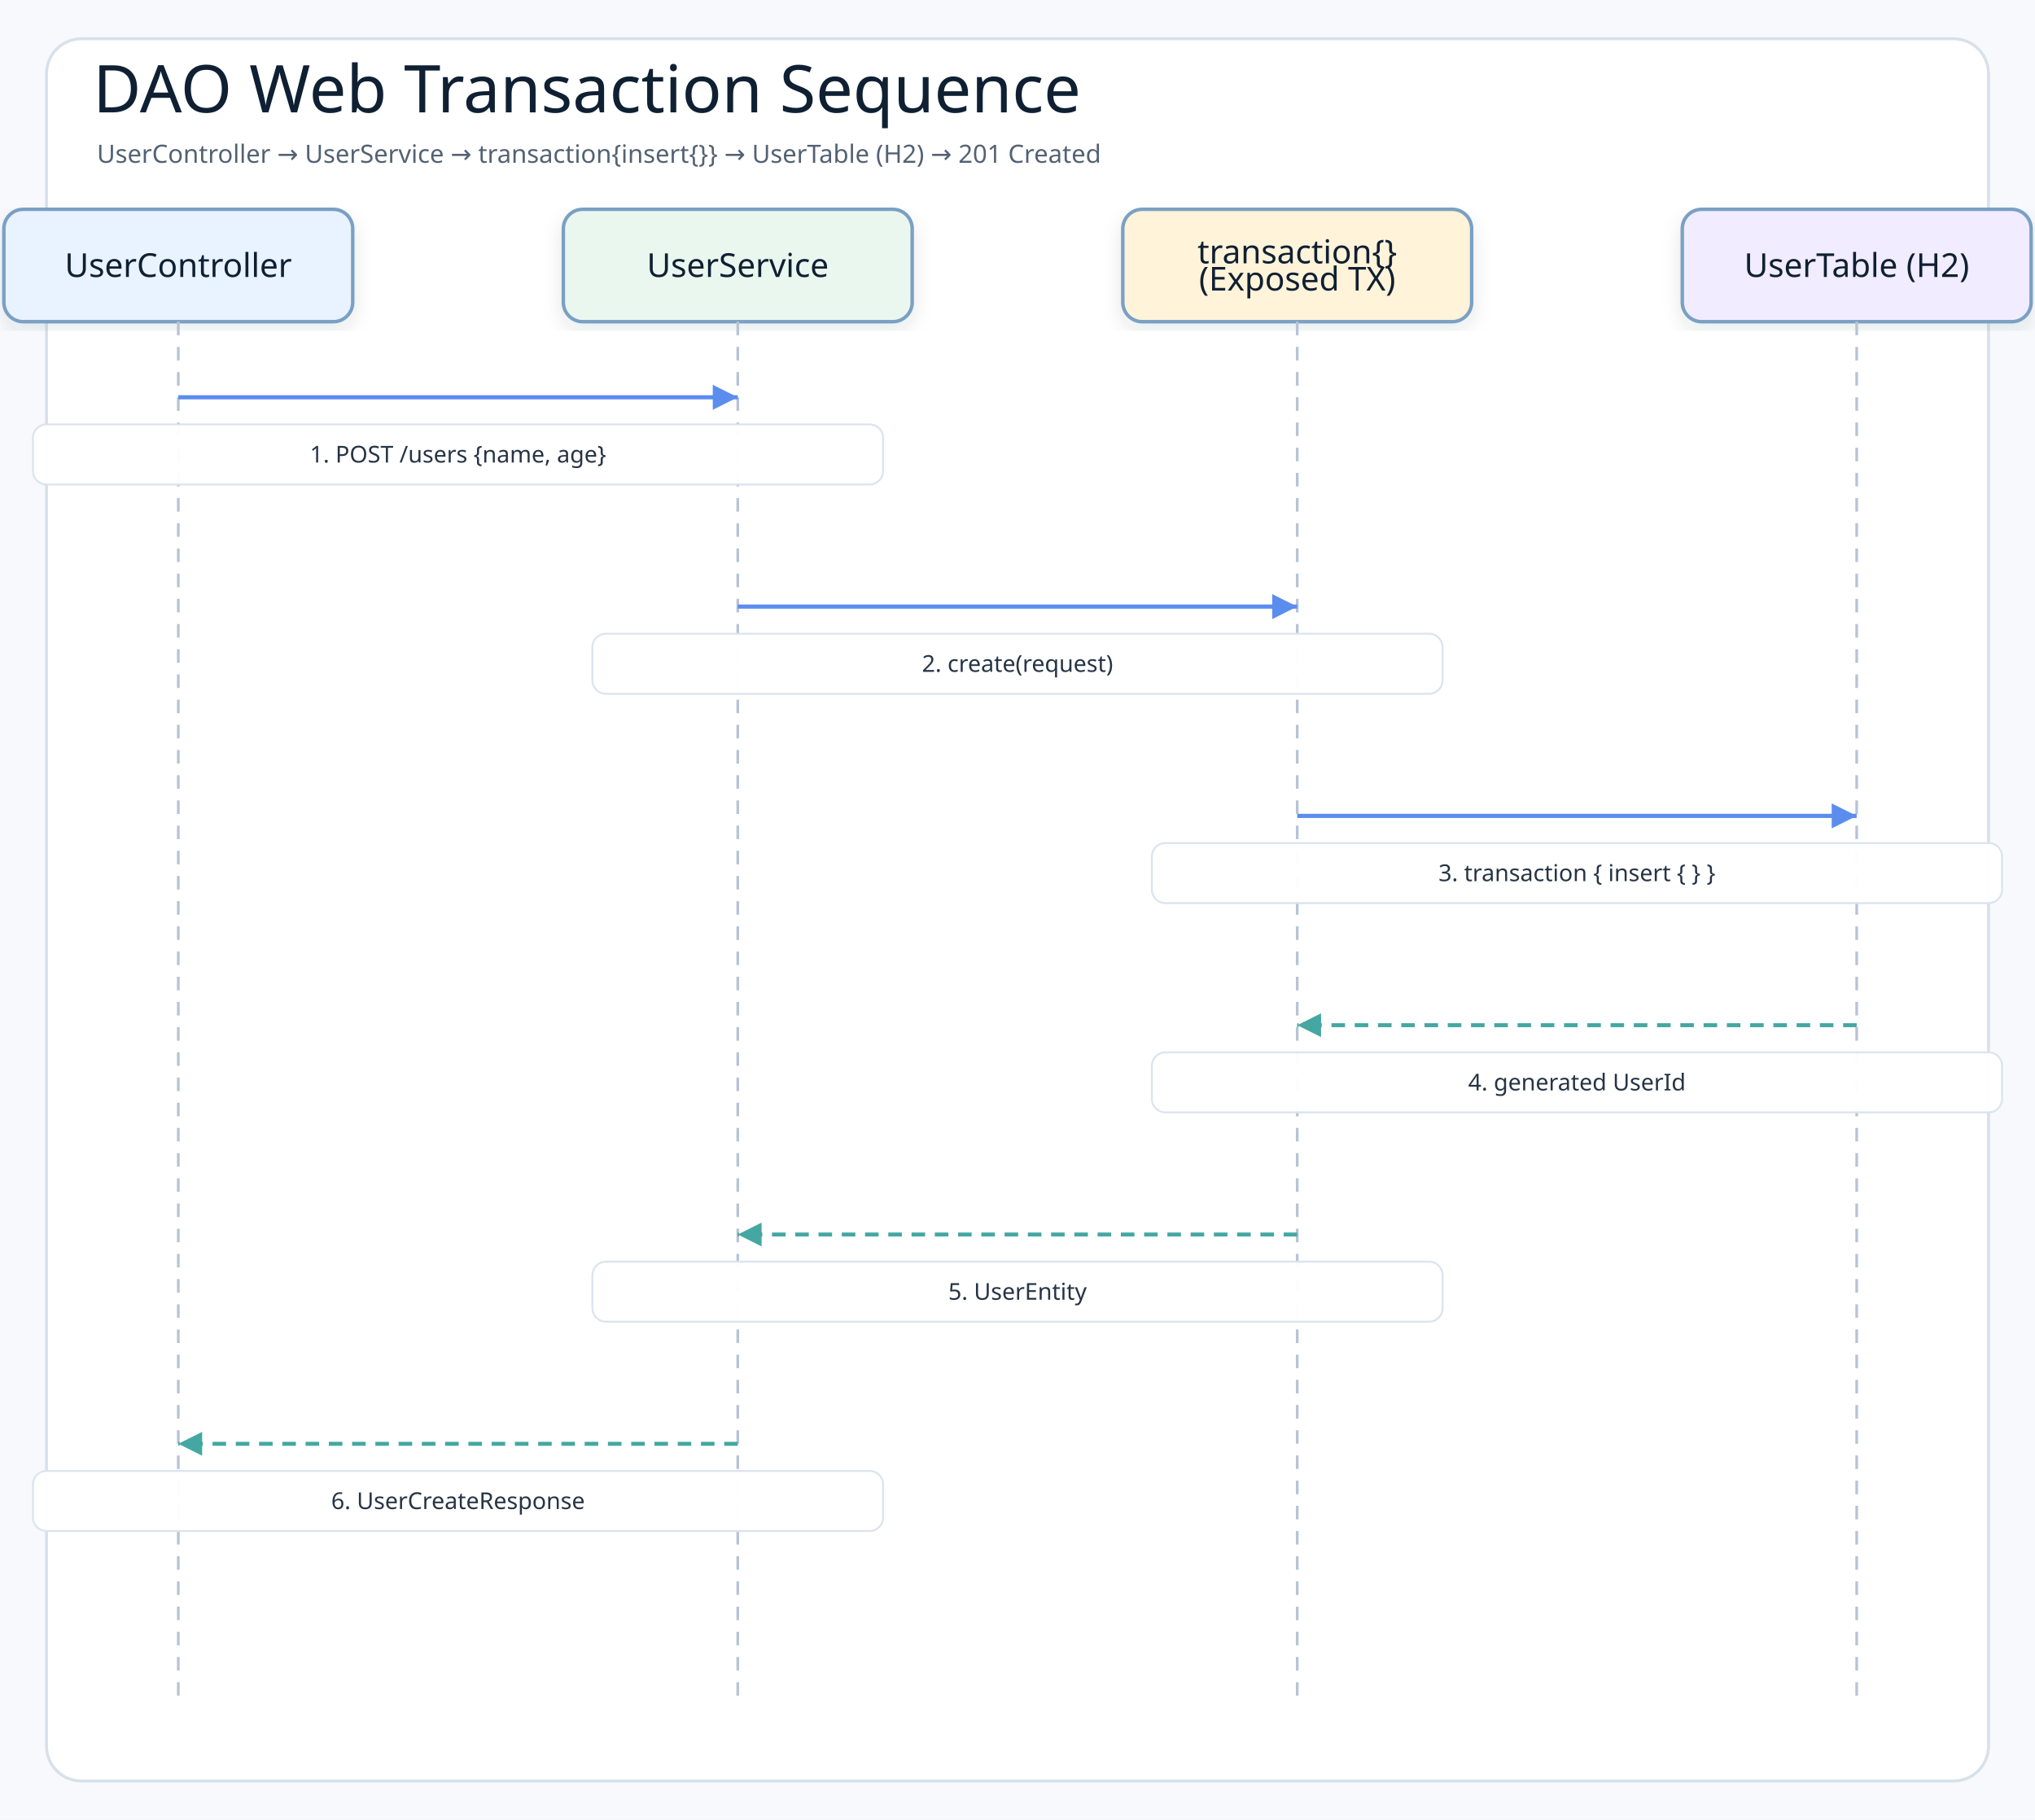
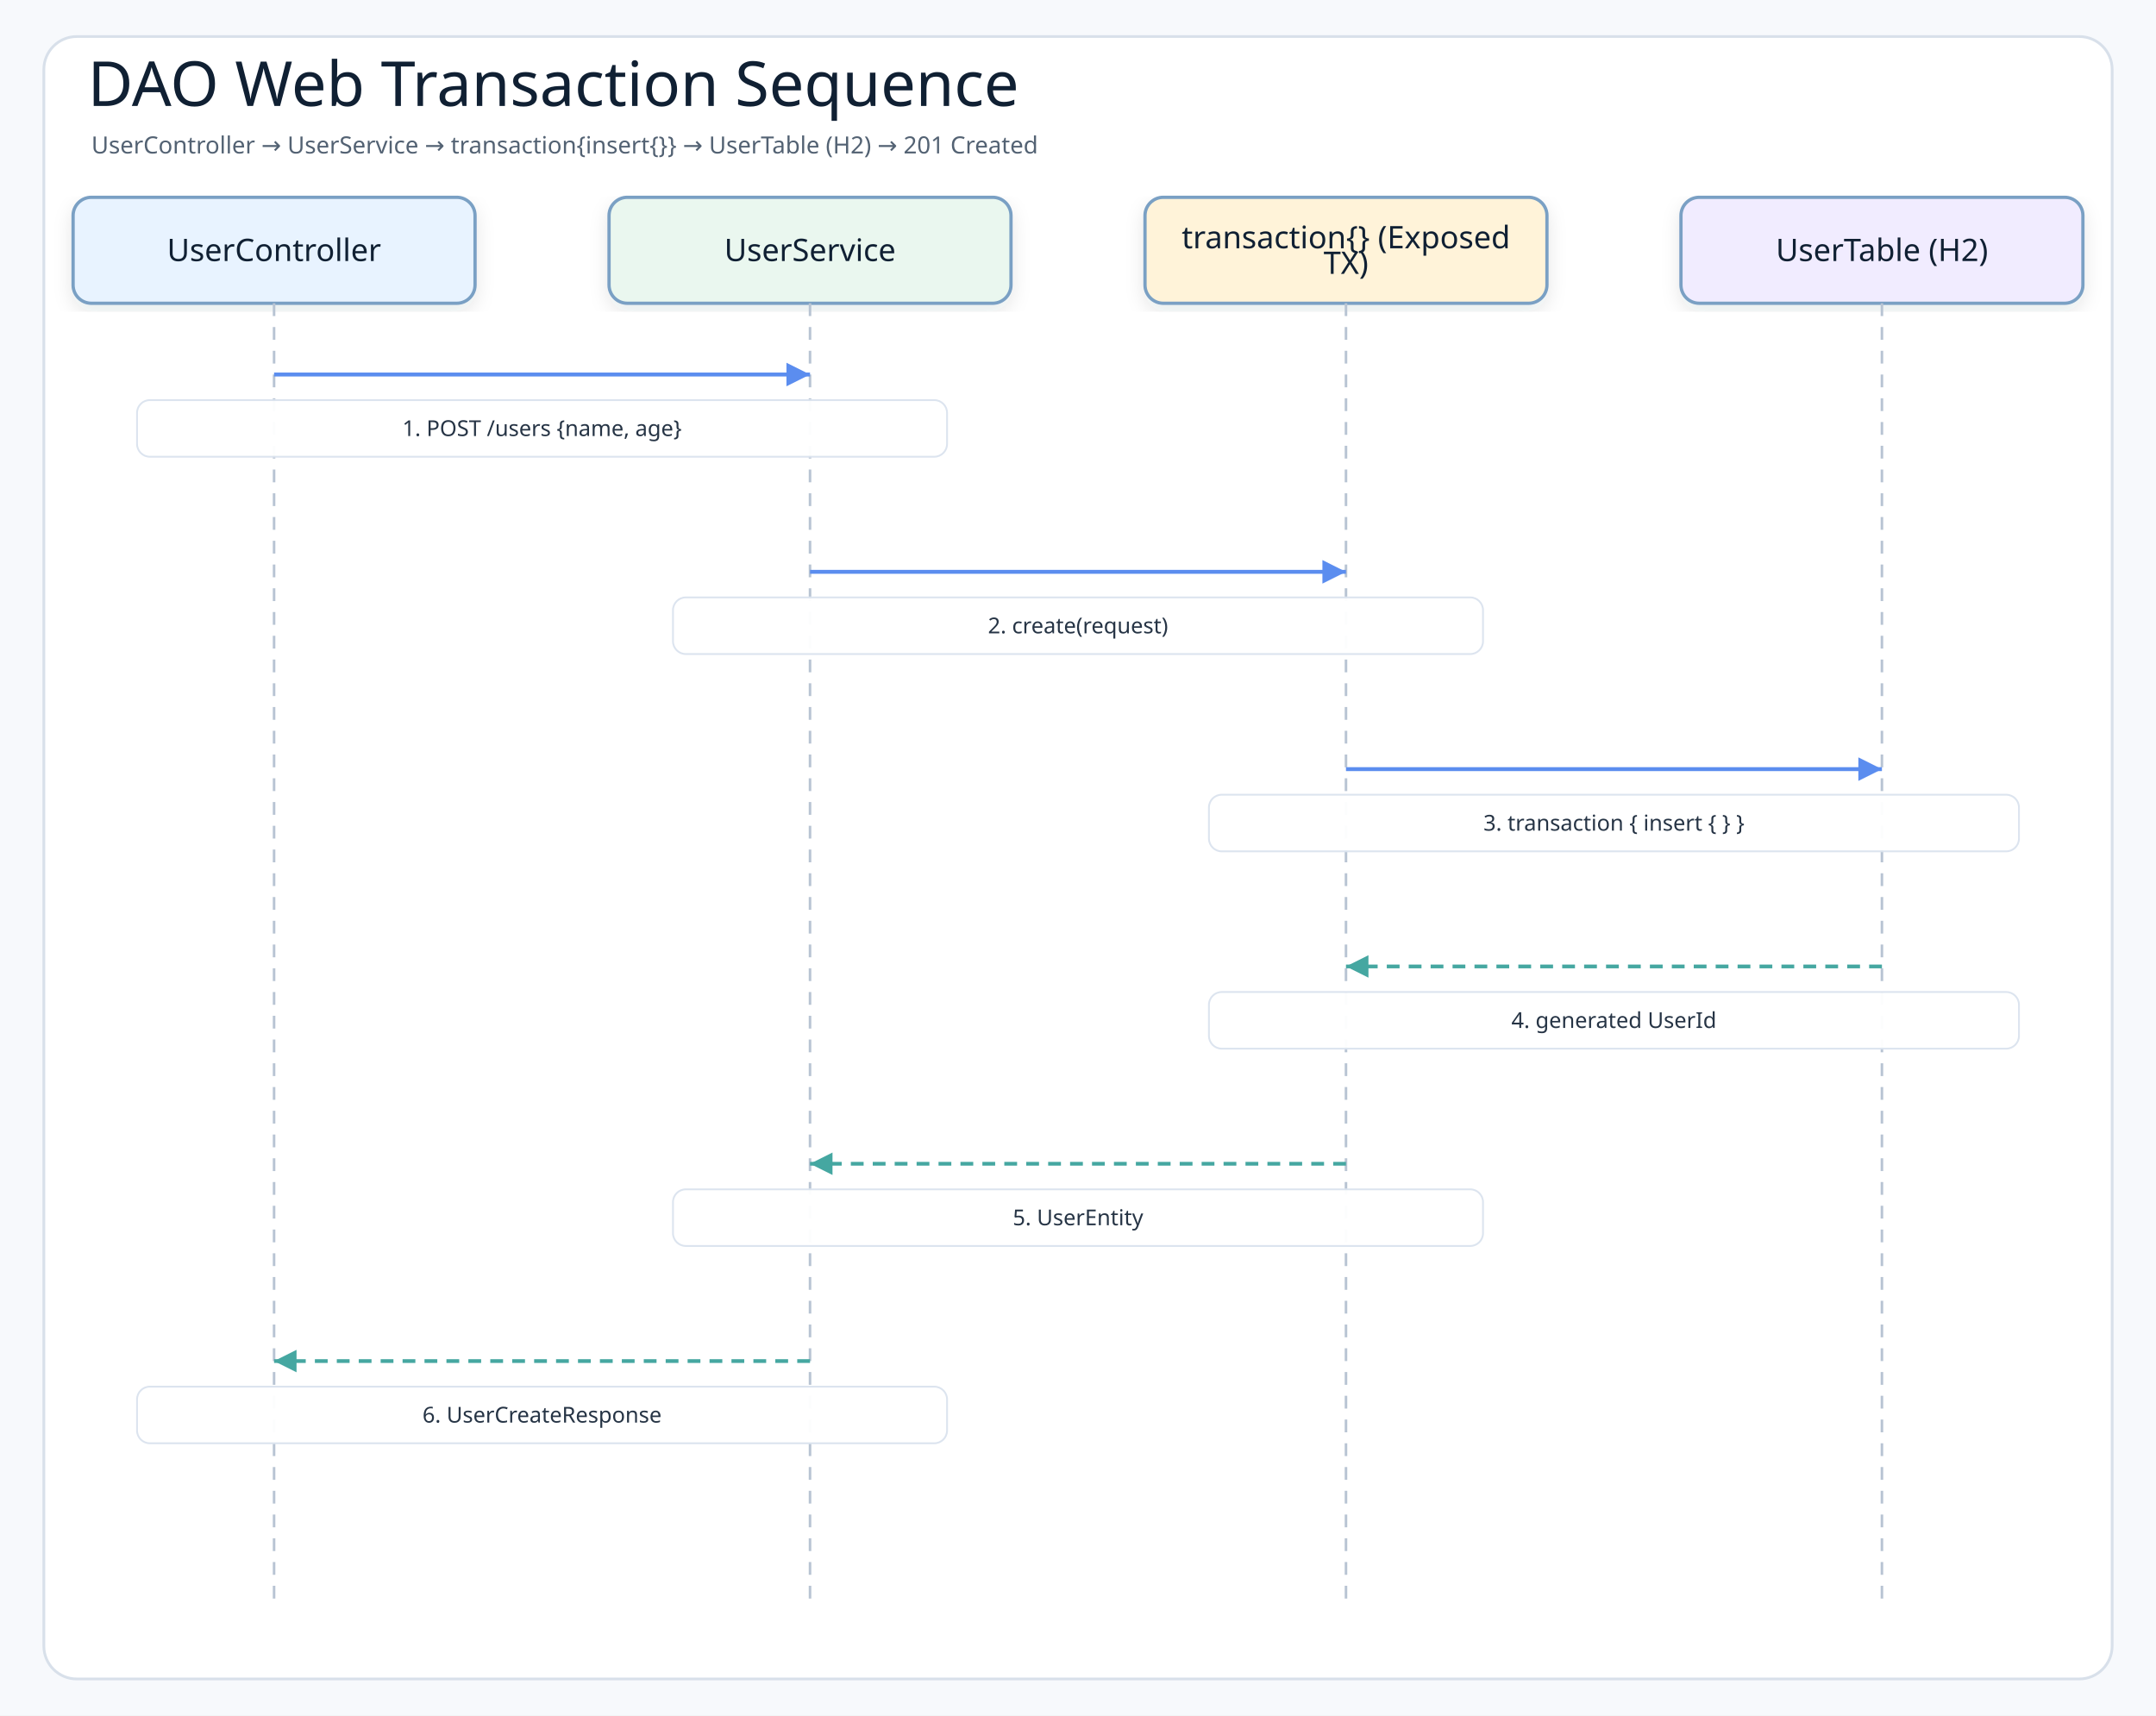
- <svg xmlns="http://www.w3.org/2000/svg" width="1050" height="939" viewBox="0 0 1050 939" role="img" aria-label="DAO Web Transaction Sequence">
+ <svg xmlns="http://www.w3.org/2000/svg" width="1180" height="939" viewBox="0 0 1180 939" role="img" aria-label="DAO Web Transaction Sequence">
  <defs>
    <filter id="shadow" x="-8%" y="-8%" width="116%" height="116%">
      <feDropShadow dx="0" dy="4" stdDeviation="5" flood-color="#1f2937" flood-opacity="0.10" />
    </filter>
    <marker id="arrowBlue" markerWidth="8" markerHeight="8" refX="7" refY="4" orient="auto" markerUnits="strokeWidth">
      <path d="M1 1 L7 4 L1 7 Z" fill="#5b8def" />
    </marker>
    <marker id="arrowTeal" markerWidth="8" markerHeight="8" refX="7" refY="4" orient="auto" markerUnits="strokeWidth">
      <path d="M1 1 L7 4 L1 7 Z" fill="#45a7a1" />
    </marker>
    <style>
    .canvas{fill:#f7f9fc}
    .frame{fill:#ffffff;stroke:#d8e0ea;stroke-width:1.5}
    .title{font-family:"Architects Daughter";font-size:34px;fill:#102033}
    .subtitle{font-family:"Comic Mono";font-size:13px;fill:#536273}
    .actor{font-family:"Architects Daughter";font-size:17px;fill:#102033}
    .message{font-family:"Comic Mono";font-size:12px;fill:#263445;paint-order:stroke;stroke:#ffffff;stroke-width:4px;stroke-linejoin:round}
    .detail{font-family:"Comic Mono";font-size:11px;fill:#536273}
    .lifeline{stroke:#b8c4d3;stroke-width:1.4;stroke-dasharray:7 6}
    .call{stroke:#5b8def;stroke-width:2.15;fill:none;marker-end:url(#arrowBlue)}
    .return{stroke:#45a7a1;stroke-width:2.05;stroke-dasharray:7 5;fill:none;marker-end:url(#arrowTeal)}
    .box{stroke-width:1.8;filter:url(#shadow)}
  </style>
  </defs>
-   <rect class="canvas" width="1050" height="939" />
-   <rect class="frame" x="24" y="20" width="1002" height="899" rx="18" />
+   <rect class="canvas" width="1180" height="939" />
+   <rect class="frame" x="24" y="20" width="1132" height="899" rx="18" />
  <text class="title" x="48" y="58">DAO Web Transaction Sequence</text>
  <text class="subtitle" x="50" y="84">UserController → UserService → transaction{insert{}} → UserTable (H2) → 201 Created</text>
-   <rect class="box" x="2" y="108" width="180" height="58" rx="10" fill="#e8f3ff" stroke="#7aa0c4" />
-   <text class="actor" x="92" y="137" text-anchor="middle" dominant-baseline="middle">UserController</text>
-   <line class="lifeline" x1="92" y1="166" x2="92" y2="881" />
-   <rect class="box" x="290.667" y="108" width="180" height="58" rx="10" fill="#eaf7ef" stroke="#7aa0c4" />
-   <text class="actor" x="380.667" y="137" text-anchor="middle" dominant-baseline="middle">UserService</text>
-   <line class="lifeline" x1="380.667" y1="166" x2="380.667" y2="881" />
-   <rect class="box" x="579.333" y="108" width="180" height="58" rx="10" fill="#fff3d9" stroke="#7aa0c4" />
-   <text class="actor" x="669.333" y="130" text-anchor="middle" dominant-baseline="middle">transaction{}</text>
-   <text class="actor" x="669.333" y="144" text-anchor="middle" dominant-baseline="middle">(Exposed TX)</text>
-   <line class="lifeline" x1="669.333" y1="166" x2="669.333" y2="881" />
-   <rect class="box" x="868" y="108" width="180" height="58" rx="10" fill="#f1ecff" stroke="#7aa0c4" />
-   <text class="actor" x="958" y="137" text-anchor="middle" dominant-baseline="middle">UserTable (H2)</text>
-   <line class="lifeline" x1="958" y1="166" x2="958" y2="881" />
-   <path class="call" d="M92 205 L380.667 205" />
-   <rect class="message-label" x="17" y="219" width="438.667" height="31" rx="7" fill="#ffffff" opacity="0.96" stroke="#dbe3ee" />
-   <text class="message" x="236.333" y="234.5" text-anchor="middle" dominant-baseline="middle">1. POST /users {name, age}</text>
-   <path class="call" d="M380.667 313 L669.333 313" />
-   <rect class="message-label" x="305.667" y="327" width="438.667" height="31" rx="7" fill="#ffffff" opacity="0.96" stroke="#dbe3ee" />
-   <text class="message" x="525" y="342.5" text-anchor="middle" dominant-baseline="middle">2. create(request)</text>
-   <path class="call" d="M669.333 421 L958 421" />
-   <rect class="message-label" x="594.333" y="435" width="438.667" height="31" rx="7" fill="#ffffff" opacity="0.96" stroke="#dbe3ee" />
-   <text class="message" x="813.667" y="450.5" text-anchor="middle" dominant-baseline="middle">3. transaction { insert { } }</text>
-   <path class="return" d="M958 529 L669.333 529" />
-   <rect class="message-label" x="594.333" y="543" width="438.667" height="31" rx="7" fill="#ffffff" opacity="0.96" stroke="#dbe3ee" />
-   <text class="message" x="813.667" y="558.5" text-anchor="middle" dominant-baseline="middle">4. generated UserId</text>
-   <path class="return" d="M669.333 637 L380.667 637" />
-   <rect class="message-label" x="305.667" y="651" width="438.667" height="31" rx="7" fill="#ffffff" opacity="0.96" stroke="#dbe3ee" />
-   <text class="message" x="525" y="666.5" text-anchor="middle" dominant-baseline="middle">5. UserEntity</text>
-   <path class="return" d="M380.667 745 L92 745" />
-   <rect class="message-label" x="17" y="759" width="438.667" height="31" rx="7" fill="#ffffff" opacity="0.96" stroke="#dbe3ee" />
-   <text class="message" x="236.333" y="774.5" text-anchor="middle" dominant-baseline="middle">6. UserCreateResponse</text>
+   <rect class="box" x="40" y="108" width="220" height="58" rx="10" fill="#e8f3ff" stroke="#7aa0c4" />
+   <text class="actor" x="150" y="137" text-anchor="middle" dominant-baseline="middle">UserController</text>
+   <line class="lifeline" x1="150" y1="166" x2="150" y2="881" />
+   <rect class="box" x="333.333" y="108" width="220" height="58" rx="10" fill="#eaf7ef" stroke="#7aa0c4" />
+   <text class="actor" x="443.333" y="137" text-anchor="middle" dominant-baseline="middle">UserService</text>
+   <line class="lifeline" x1="443.333" y1="166" x2="443.333" y2="881" />
+   <rect class="box" x="626.667" y="108" width="220" height="58" rx="10" fill="#fff3d9" stroke="#7aa0c4" />
+   <text class="actor" x="736.667" y="130" text-anchor="middle" dominant-baseline="middle">transaction{} (Exposed</text>
+   <text class="actor" x="736.667" y="144" text-anchor="middle" dominant-baseline="middle">TX)</text>
+   <line class="lifeline" x1="736.667" y1="166" x2="736.667" y2="881" />
+   <rect class="box" x="920" y="108" width="220" height="58" rx="10" fill="#f1ecff" stroke="#7aa0c4" />
+   <text class="actor" x="1030" y="137" text-anchor="middle" dominant-baseline="middle">UserTable (H2)</text>
+   <line class="lifeline" x1="1030" y1="166" x2="1030" y2="881" />
+   <path class="call" d="M150 205 L443.333 205" />
+   <rect class="message-label" x="75" y="219" width="443.333" height="31" rx="7" fill="#ffffff" opacity="0.96" stroke="#dbe3ee" />
+   <text class="message" x="296.667" y="234.5" text-anchor="middle" dominant-baseline="middle">1. POST /users {name, age}</text>
+   <path class="call" d="M443.333 313 L736.667 313" />
+   <rect class="message-label" x="368.333" y="327" width="443.333" height="31" rx="7" fill="#ffffff" opacity="0.96" stroke="#dbe3ee" />
+   <text class="message" x="590" y="342.5" text-anchor="middle" dominant-baseline="middle">2. create(request)</text>
+   <path class="call" d="M736.667 421 L1030 421" />
+   <rect class="message-label" x="661.667" y="435" width="443.333" height="31" rx="7" fill="#ffffff" opacity="0.96" stroke="#dbe3ee" />
+   <text class="message" x="883.333" y="450.5" text-anchor="middle" dominant-baseline="middle">3. transaction { insert { } }</text>
+   <path class="return" d="M1030 529 L736.667 529" />
+   <rect class="message-label" x="661.667" y="543" width="443.333" height="31" rx="7" fill="#ffffff" opacity="0.96" stroke="#dbe3ee" />
+   <text class="message" x="883.333" y="558.5" text-anchor="middle" dominant-baseline="middle">4. generated UserId</text>
+   <path class="return" d="M736.667 637 L443.333 637" />
+   <rect class="message-label" x="368.333" y="651" width="443.333" height="31" rx="7" fill="#ffffff" opacity="0.96" stroke="#dbe3ee" />
+   <text class="message" x="590" y="666.5" text-anchor="middle" dominant-baseline="middle">5. UserEntity</text>
+   <path class="return" d="M443.333 745 L150 745" />
+   <rect class="message-label" x="75" y="759" width="443.333" height="31" rx="7" fill="#ffffff" opacity="0.96" stroke="#dbe3ee" />
+   <text class="message" x="296.667" y="774.5" text-anchor="middle" dominant-baseline="middle">6. UserCreateResponse</text>
</svg>
